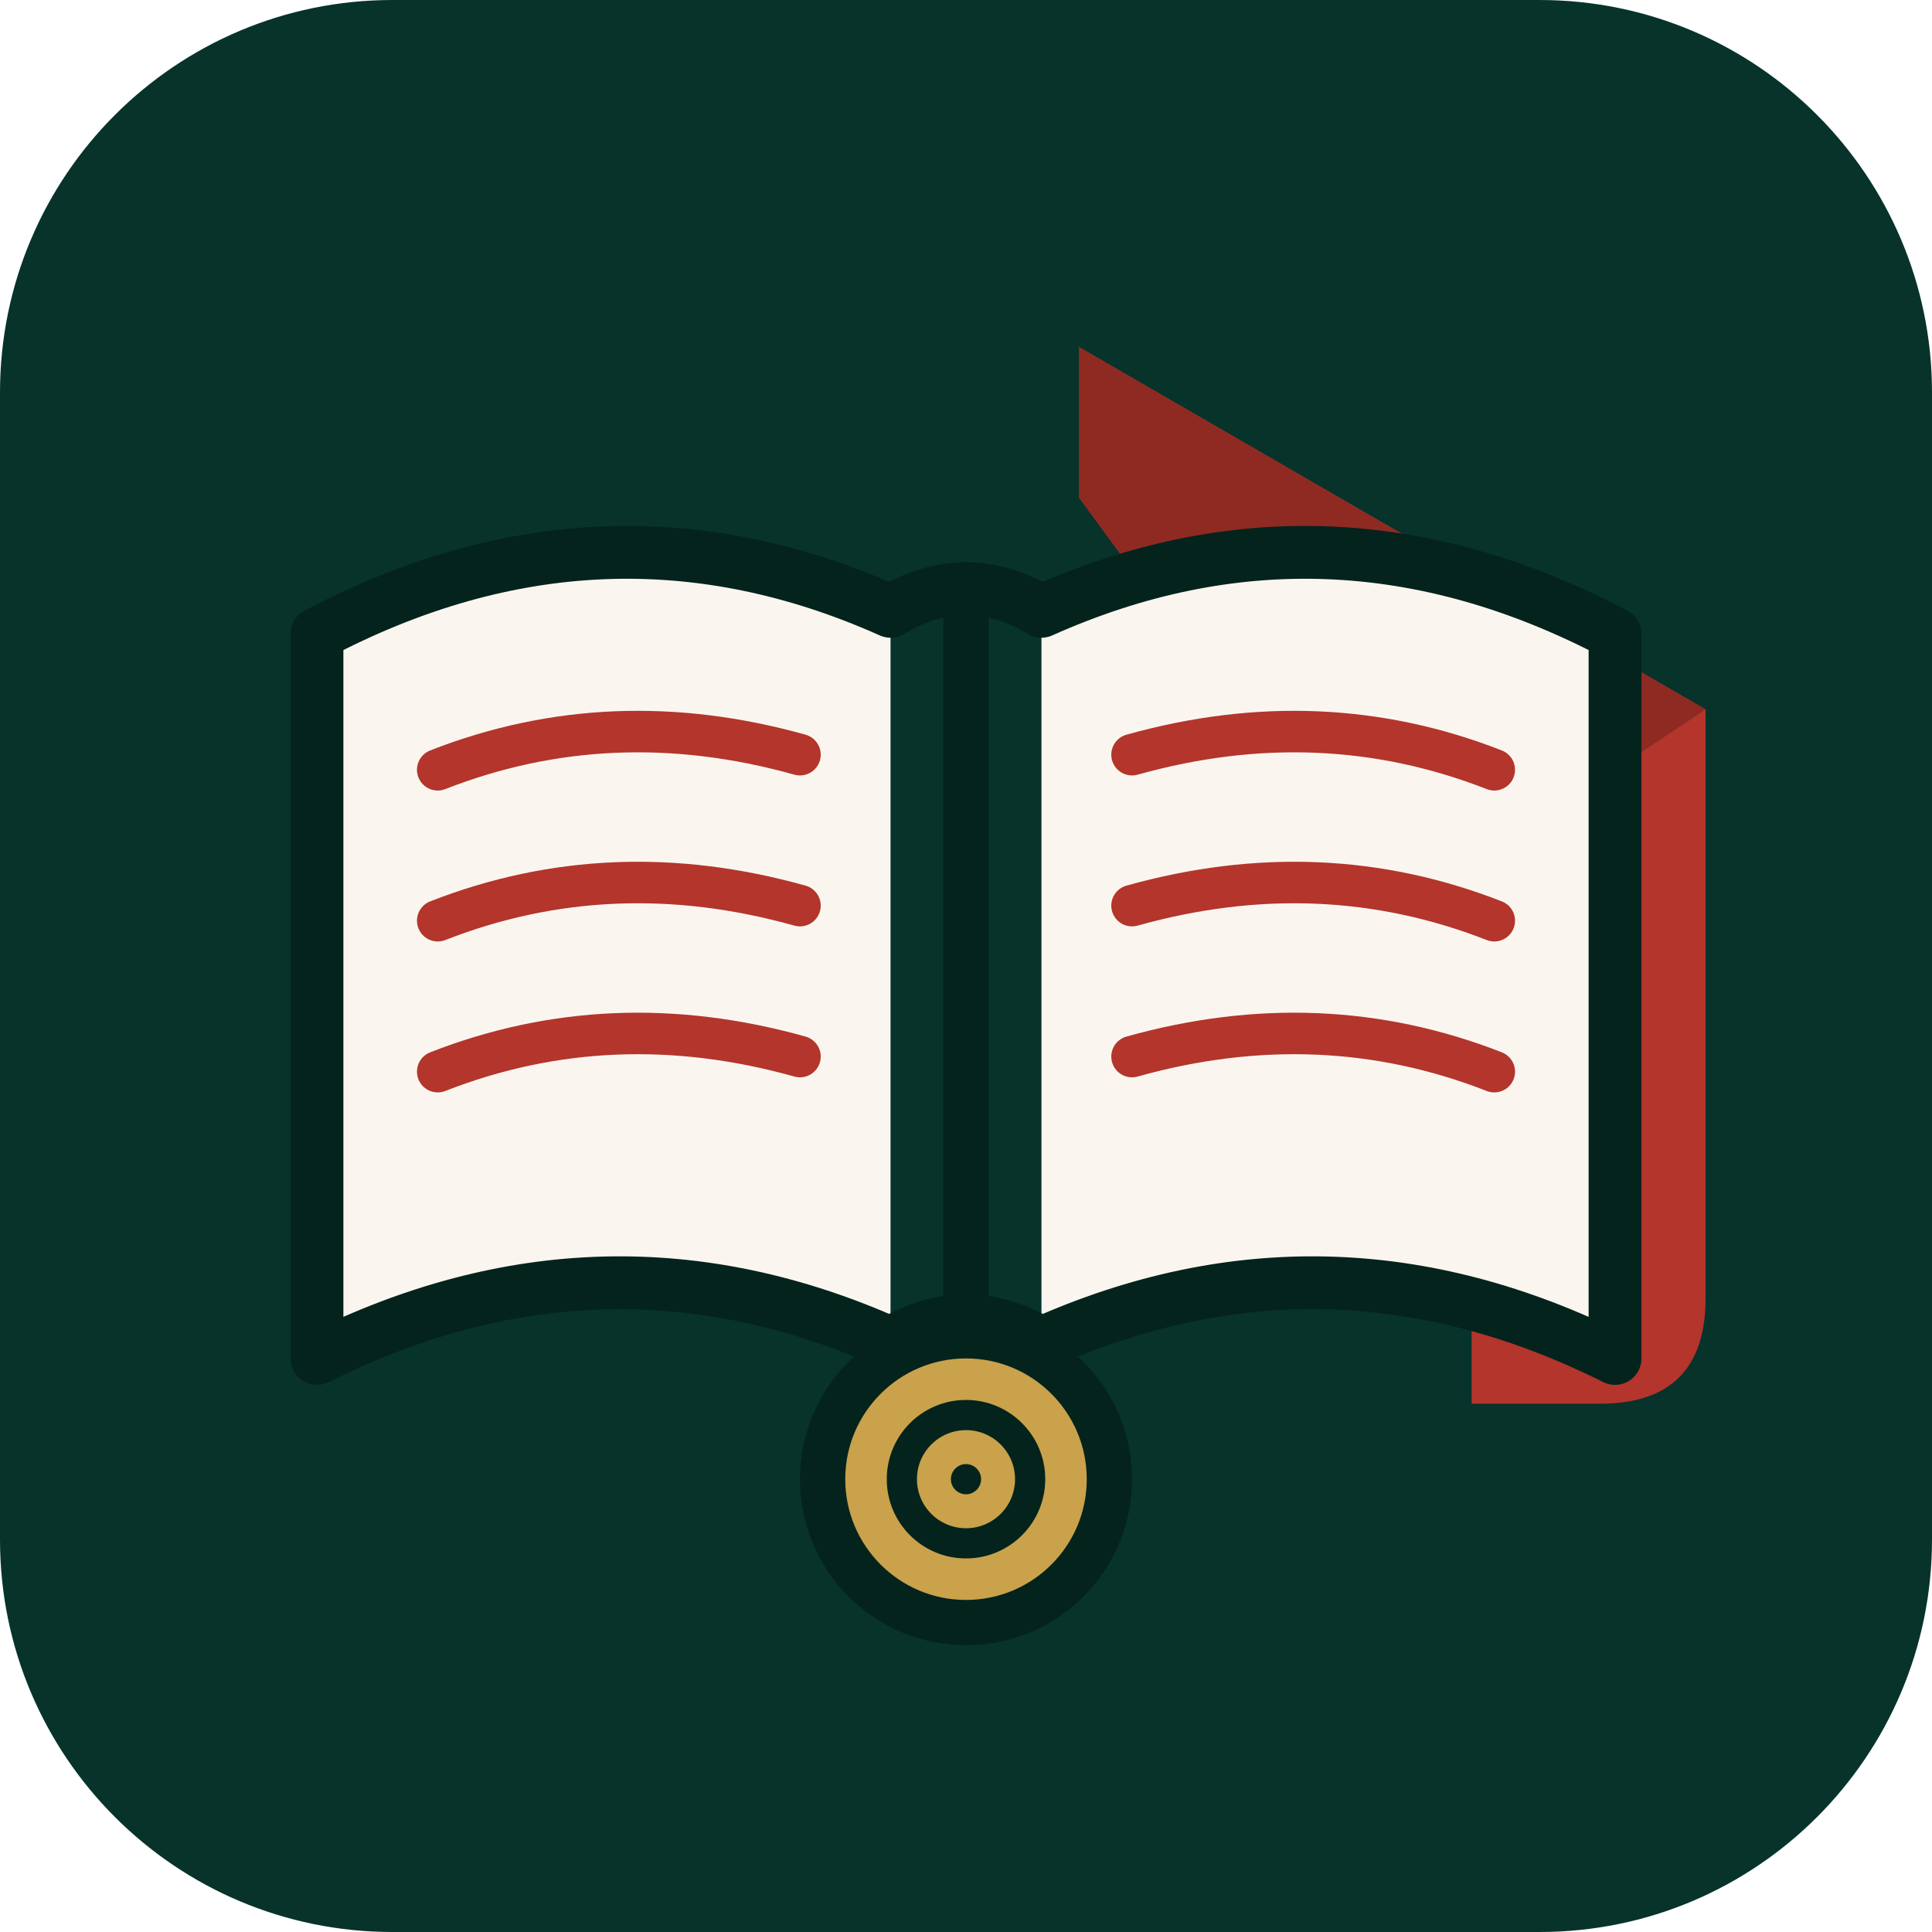
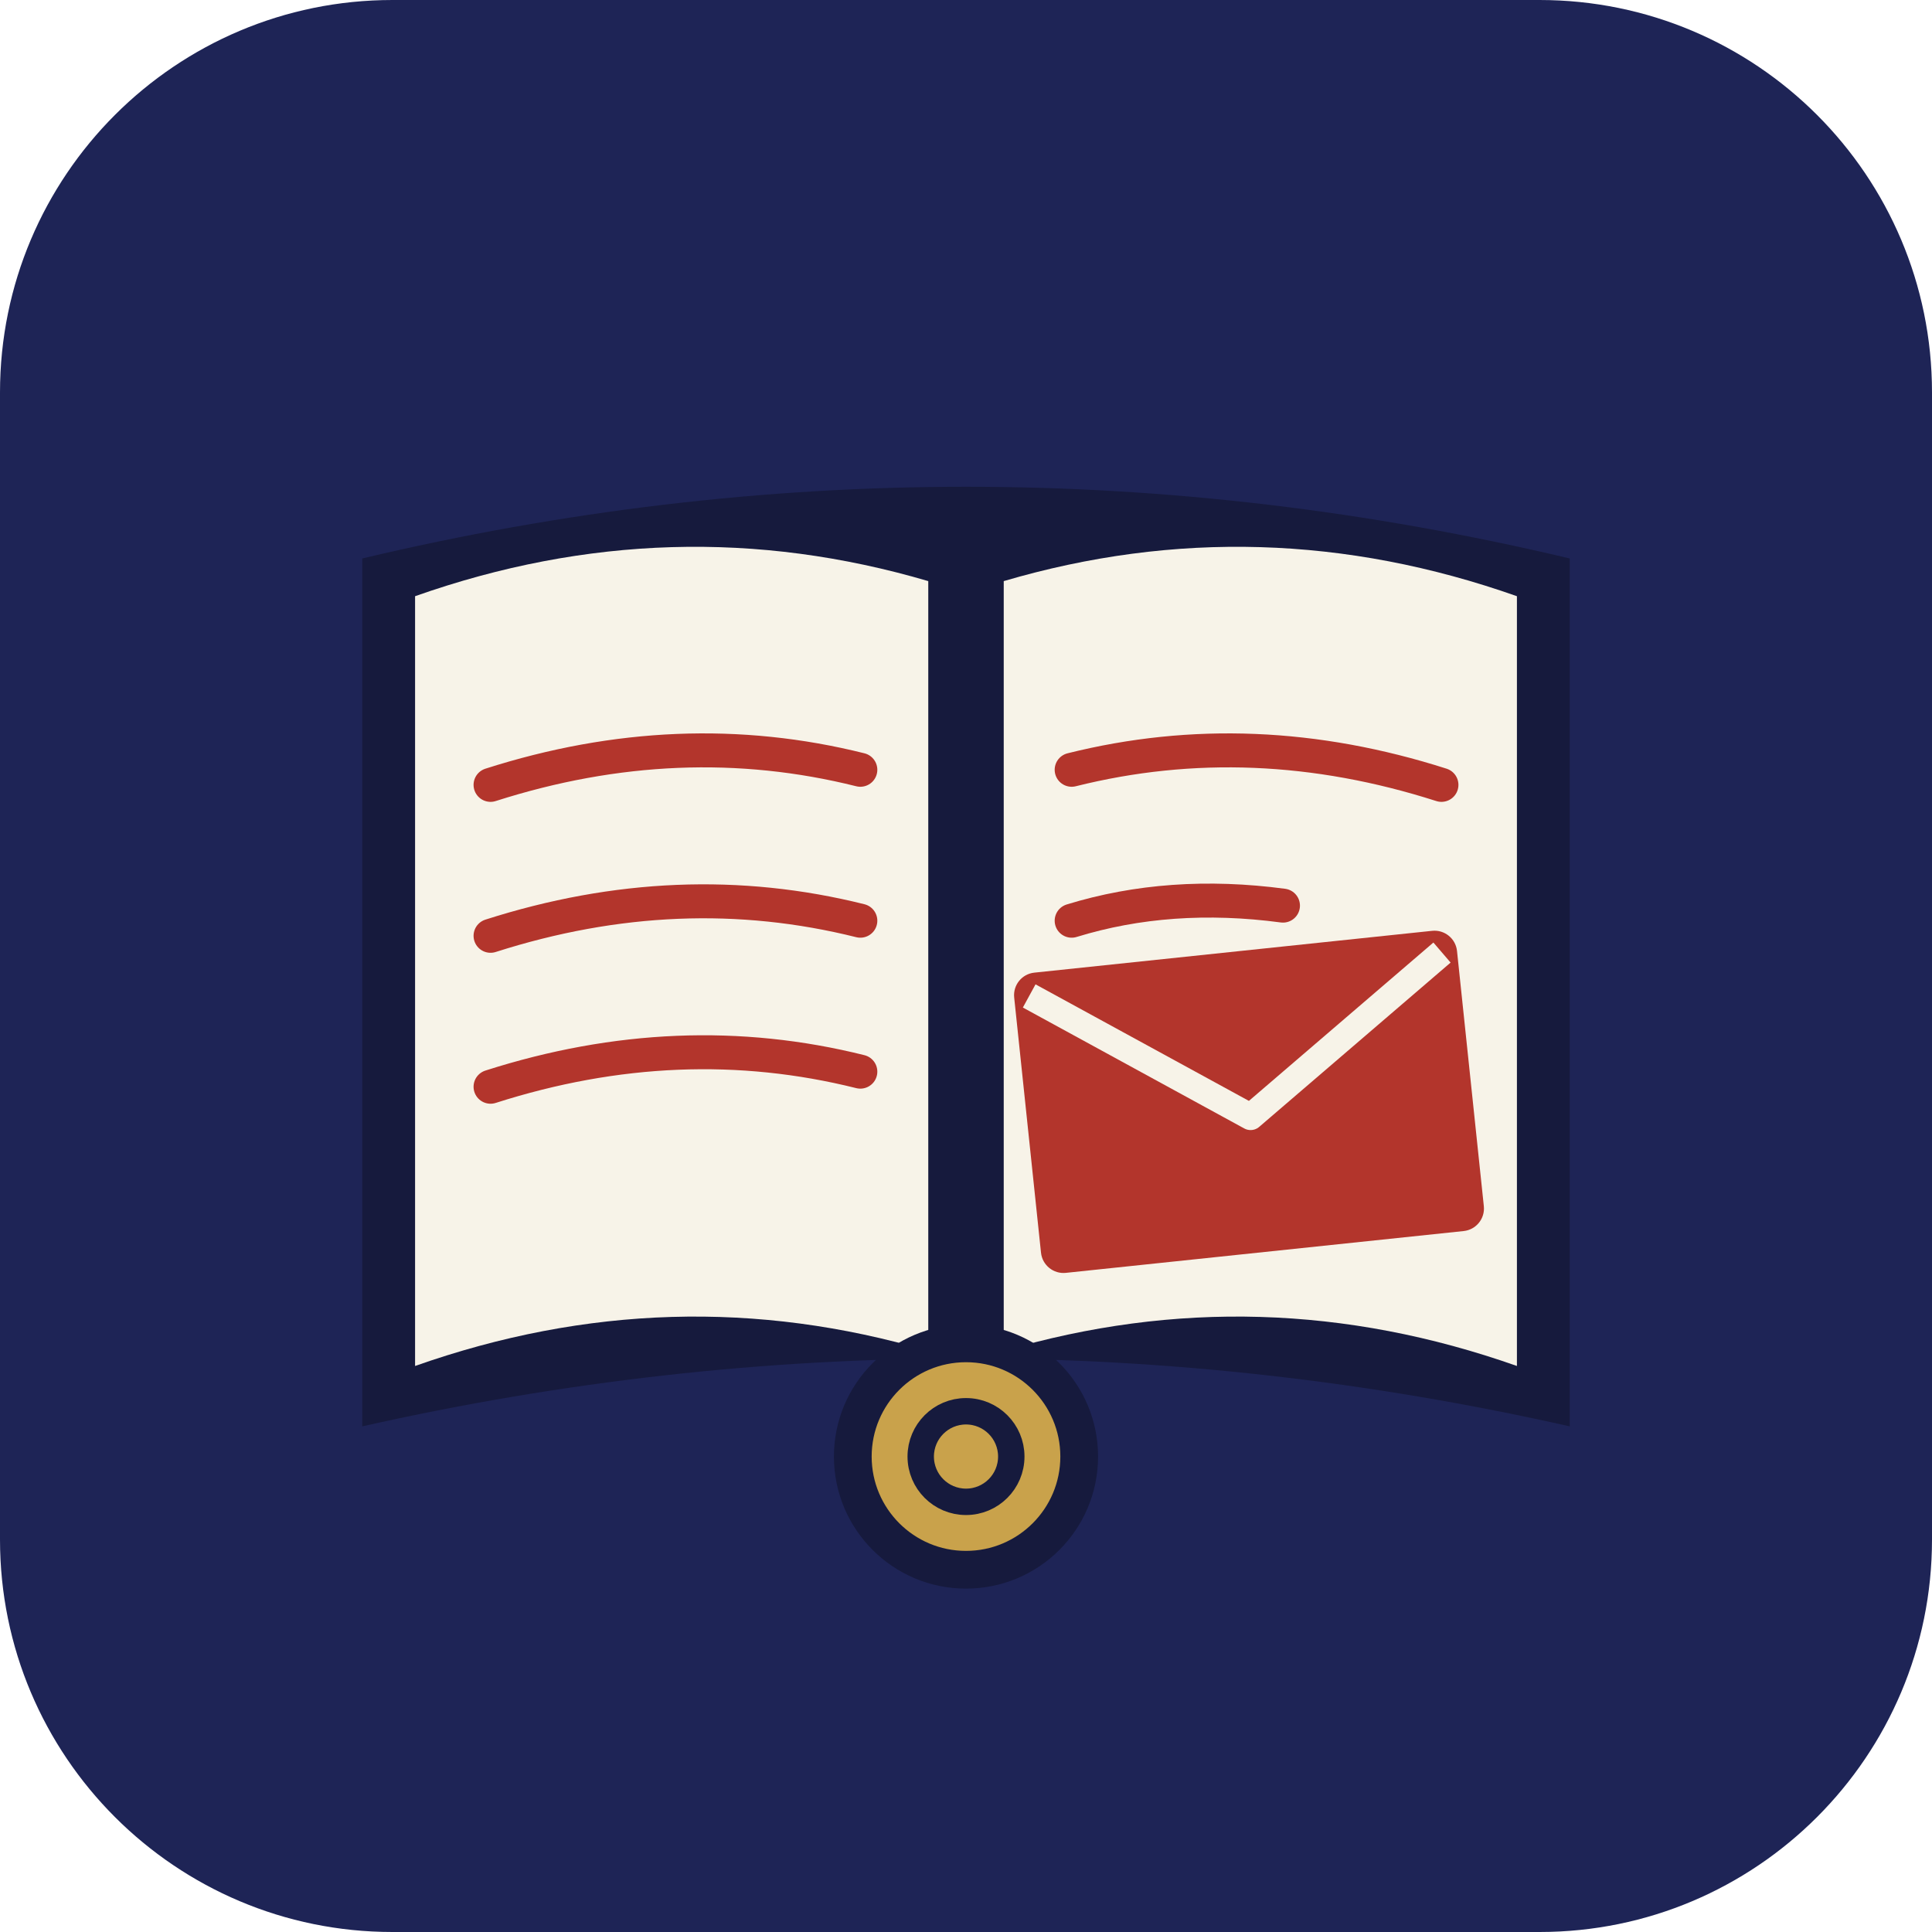
<svg xmlns="http://www.w3.org/2000/svg" width="512" height="512" viewBox="0 0 512 512" fill="none" aria-hidden="true">
-   <rect width="512" height="512" rx="104" fill="#07332B" />
-   <path d="M286 92 L452 188 L452 344 Q452 372 424 372 L390 372 L390 208 Q390 196 380 190 L286 132 Z" fill="#B3352C" />
-   <path d="M286 92 L452 188 L368 244 L286 132 Z" fill="#8E2A22" />
-   <path d="M84 168 Q160 128 236 162 L236 356 Q160 322 84 360 Z" fill="#FAF6EF" />
-   <path d="M276 162 Q352 128 428 168 L428 360 Q352 322 276 356 Z" fill="#FAF6EF" />
-   <path d="M84 168 Q160 128 236 162 Q256 150 276 162 Q352 128 428 168 L428 360 Q352 322 276 356 Q256 344 236 356 Q160 322 84 360 Z" fill="none" stroke="#04231C" stroke-width="14" stroke-linejoin="round" />
-   <path d="M256 156 L256 348" stroke="#04231C" stroke-width="12" />
-   <g stroke="#B3352C" stroke-width="11" stroke-linecap="round">
-     <path d="M116 204 Q162 186 212 200" />
-     <path d="M116 244 Q162 226 212 240" />
-     <path d="M116 284 Q162 266 212 280" />
-     <path d="M300 200 Q350 186 396 204" />
-     <path d="M300 240 Q350 226 396 244" />
-     <path d="M300 280 Q350 266 396 284" />
+   <rect width="512" height="512" rx="104" fill="#1E2456" />
+   <path d="M96 148 Q256 110 416 148 L416 378 Q256 342 96 378 Z" fill="#161A3D" />
+   <path d="M110 158 Q178 134 246 154 L246 358 Q178 338 110 362 Z" fill="#F7F3E8" />
+   <path d="M266 154 Q334 134 402 158 L402 362 Q334 338 266 358 Z" fill="#F7F3E8" />
+   <path d="M250 148 L262 148 L262 364 L250 364 Z" fill="#161A3D" />
+   <g stroke="#B3352C" stroke-width="9" stroke-linecap="round">
+     <path d="M130 208 Q180 192 228 204" />
+     <path d="M130 248 Q180 232 228 244" />
+     <path d="M130 288 Q180 272 228 284" />
  </g>
-   <circle cx="256" cy="392" r="38" fill="#C9A24B" stroke="#04231C" stroke-width="12" />
-   <circle cx="256" cy="392" r="17" fill="none" stroke="#04231C" stroke-width="8" />
-   <circle cx="256" cy="392" r="4" fill="#04231C" />
+   <g stroke="#B3352C" stroke-width="9" stroke-linecap="round">
+     <path d="M284 204 Q332 192 382 208" />
+     <path d="M284 244 Q310 236 340 240" />
+   </g>
+   <g transform="rotate(-6 331 292)">
+     <rect x="272" y="252" width="118" height="80" rx="6" fill="#B3352C" />
+     <path d="M276 258 L331 296 L386 258" stroke="#F7F3E8" stroke-width="7" fill="none" stroke-linejoin="round" />
+   </g>
+   <circle cx="256" cy="386" r="30" fill="#C9A24B" stroke="#161A3D" stroke-width="10" />
+   <circle cx="256" cy="386" r="12" fill="none" stroke="#161A3D" stroke-width="7" />
</svg>
